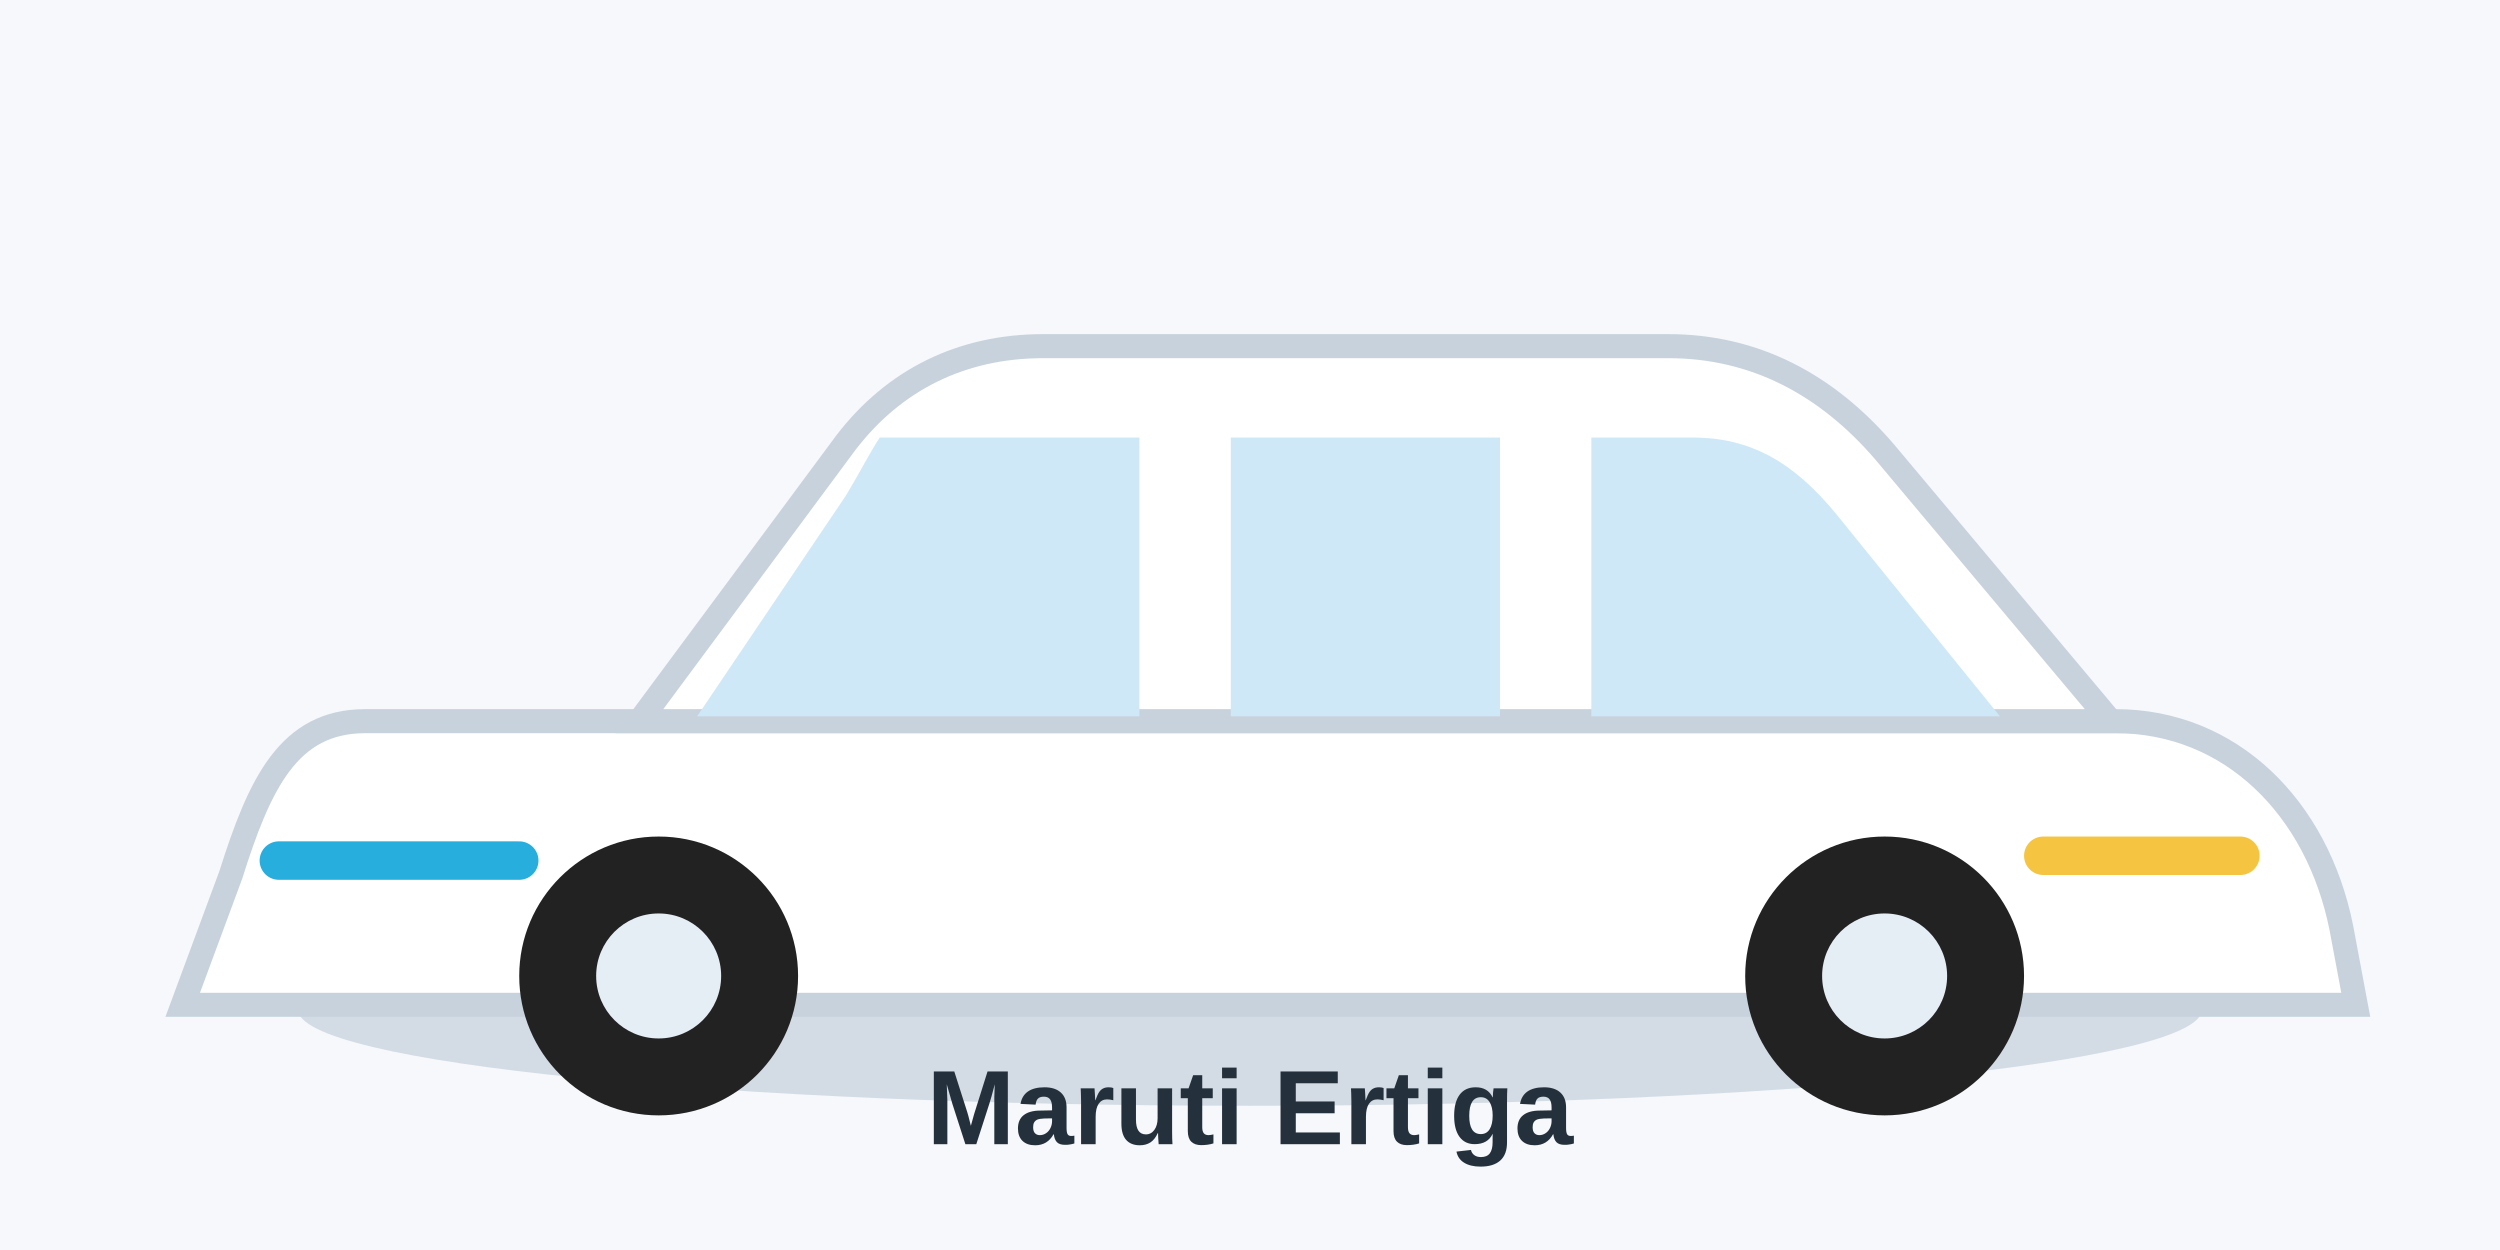
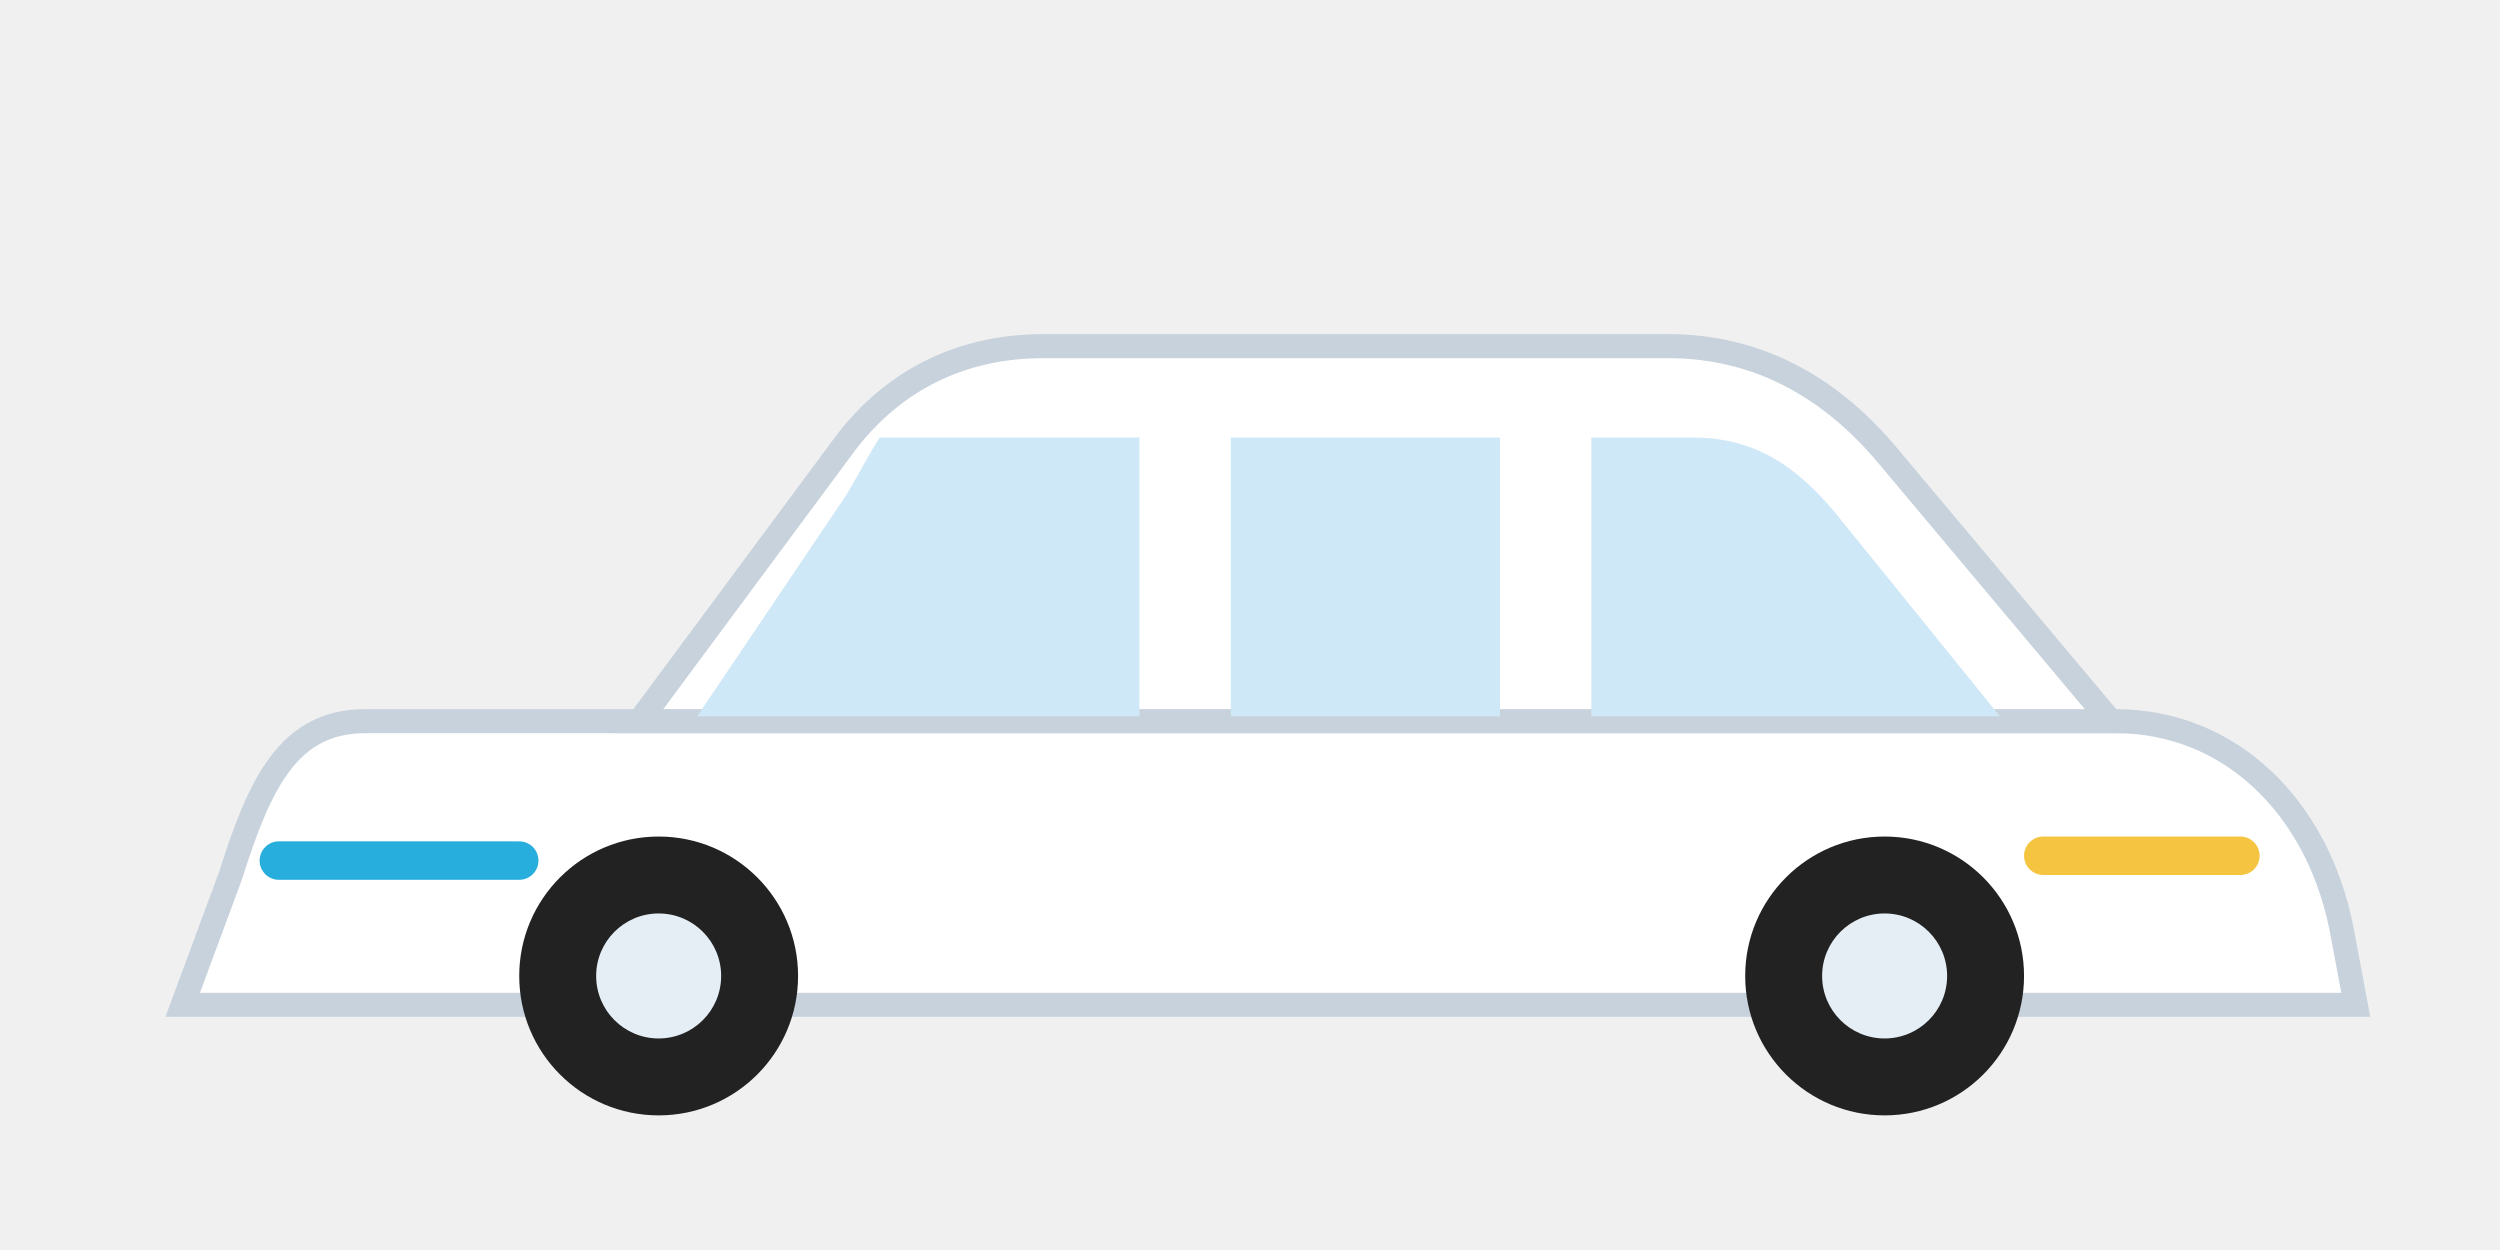
<svg xmlns="http://www.w3.org/2000/svg" viewBox="0 0 520 260" role="img" aria-label="Maruti Ertiga cab">
-   <rect width="520" height="260" fill="#f6f8fb" />
-   <ellipse cx="260" cy="210" rx="198" ry="20" fill="#d3dbe4" />
  <path d="M76 150h364c24 0 42 18 47 43l3 16H38l10-27c6-19 12-32 28-32z" fill="#ffffff" stroke="#c7d2dc" stroke-width="5" />
  <path d="M133 150l43-58c10-13 24-20 41-20h130c18 0 33 8 45 22l47 56H133z" fill="#fff" stroke="#c7d2dc" stroke-width="5" />
  <path d="M183 91h54v58H145l31-46c3-5 5-9 7-12zm73 0h56v58h-56V91zm75 0h21c12 0 21 5 30 16l34 42h-85V91z" fill="#cfe8f7" />
  <circle cx="137" cy="203" r="29" fill="#222" />
  <circle cx="137" cy="203" r="13" fill="#e5edf5" />
  <circle cx="392" cy="203" r="29" fill="#222" />
  <circle cx="392" cy="203" r="13" fill="#e5edf5" />
  <path d="M58 179h50" stroke="#27aedd" stroke-width="8" stroke-linecap="round" />
  <path d="M425 178h41" stroke="#f5c542" stroke-width="8" stroke-linecap="round" />
-   <text x="260" y="238" text-anchor="middle" fill="#24313c" font-family="Arial" font-size="22" font-weight="700">Maruti Ertiga</text>
</svg>
